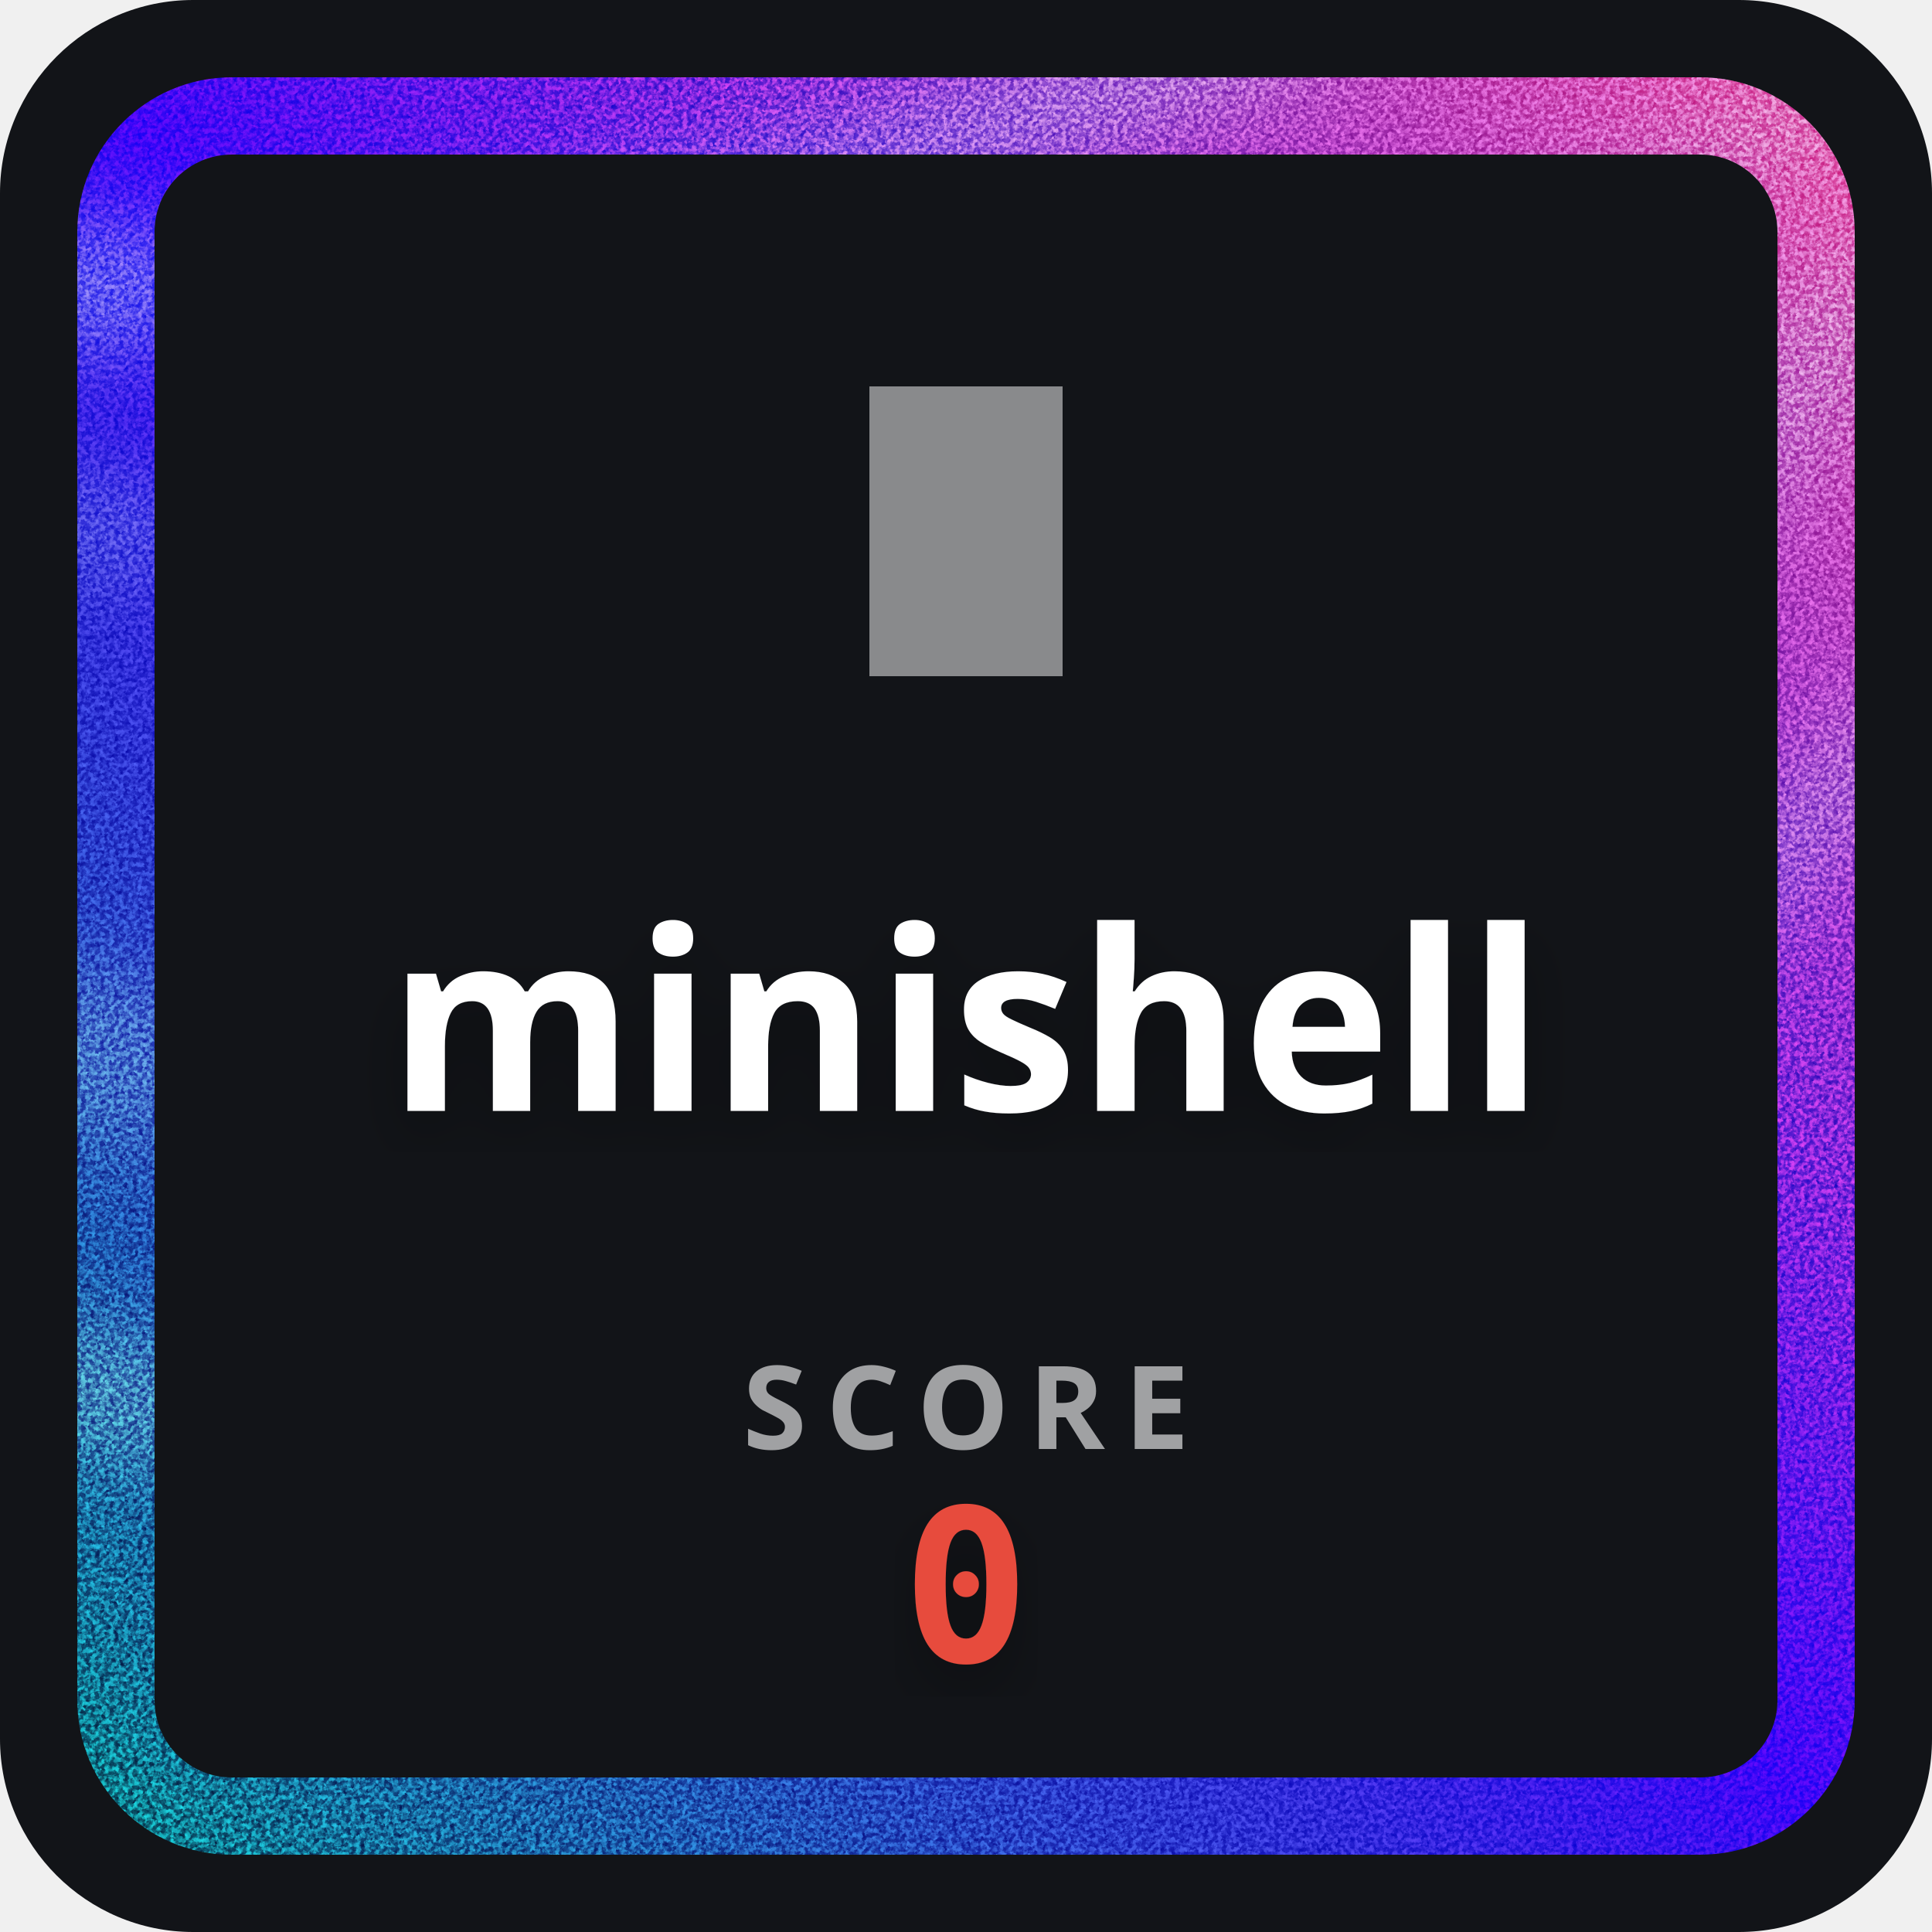
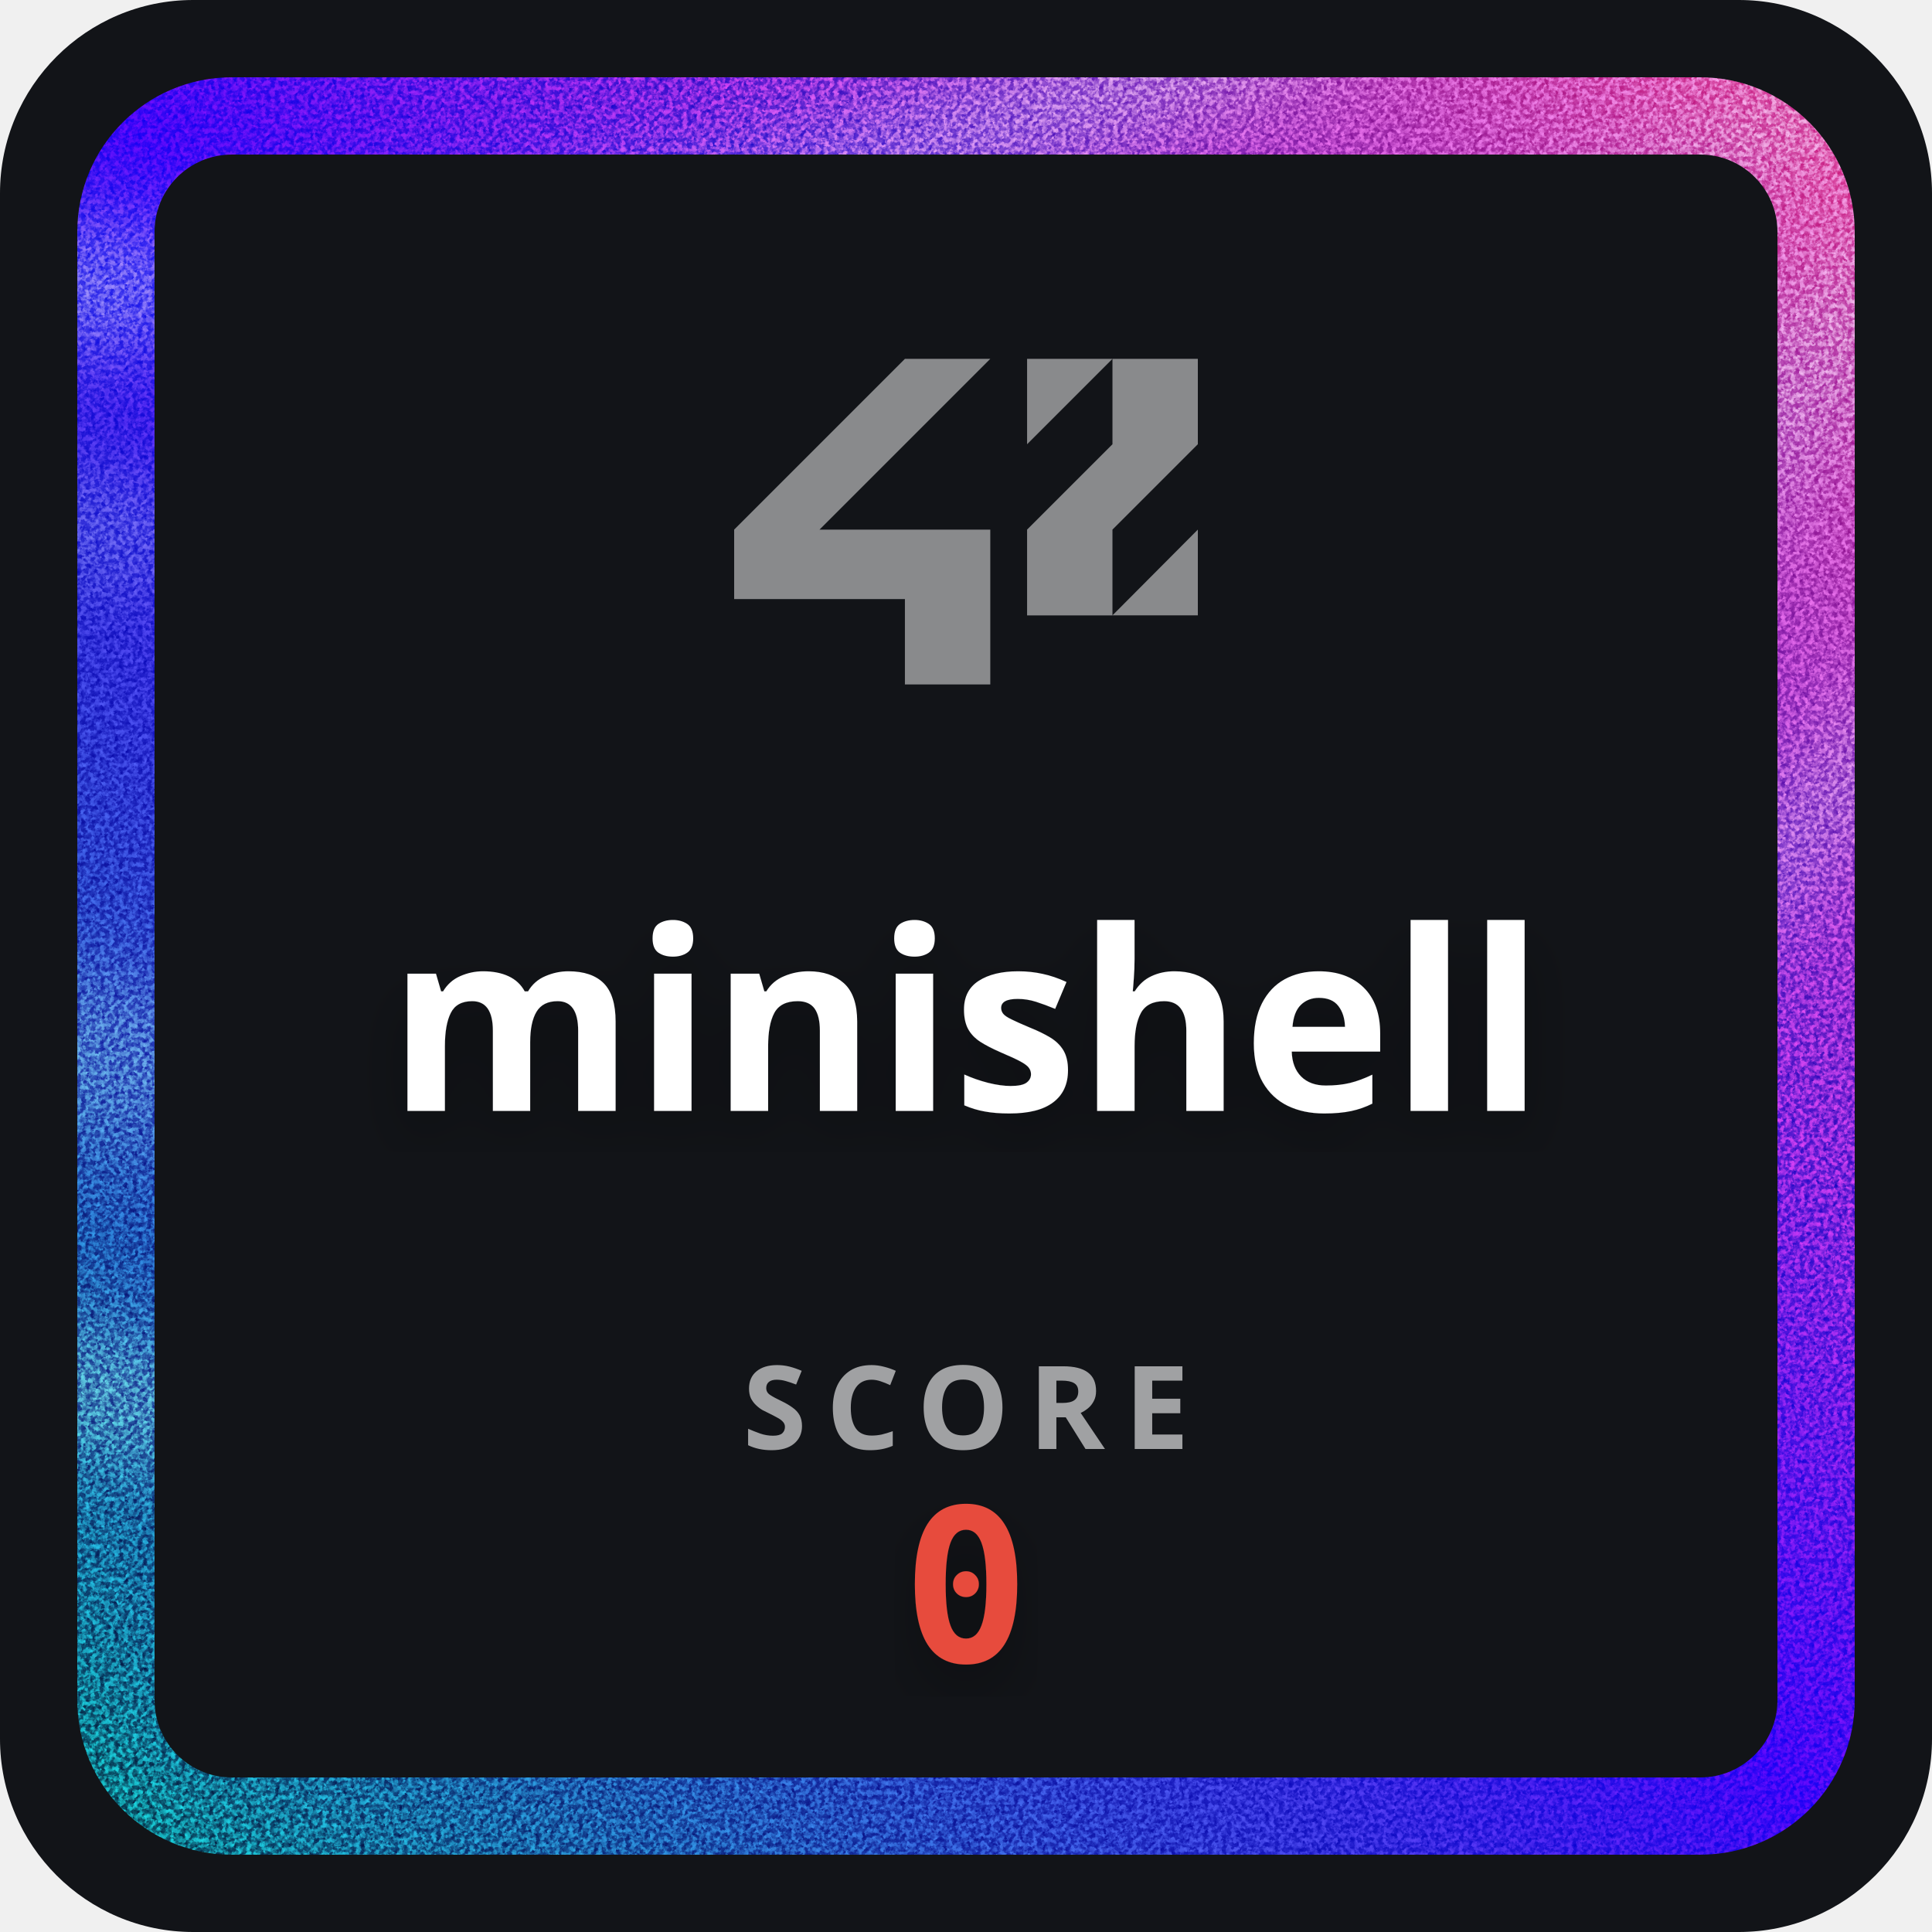
<svg xmlns="http://www.w3.org/2000/svg" width="200" height="200" viewBox="0 0 200 200">
  <defs>
    <filter id="f" width="140%" height="140%" x="-20%" y="-20%">
      <feDropShadow dx="0" dy="3" flood-color="#000" flood-opacity=".3" stdDeviation="3" />
    </filter>
    <filter id="d" width="140%" height="140%" x="-20%" y="-20%">
      <feGaussianBlur stdDeviation="20" />
    </filter>
    <filter id="b" width="120%" height="120%" x="-10%" y="-10%" color-interpolation-filters="sRGB">
      <feTurbulence baseFrequency=".51" numOctaves="3" result="noise" stitchTiles="stitch" type="fractalNoise" />
      <feColorMatrix in="noise" result="grayNoise" values="1 0 0 0 0 1 0 0 0 0 1 0 0 0 0 0 0 0 1 0" />
      <feComponentTransfer in="grayNoise" result="contrastyNoise">
        <feFuncR intercept="-1.5" slope="4" type="linear" />
        <feFuncG intercept="-1.5" slope="4" type="linear" />
        <feFuncB intercept="-1.5" slope="4" type="linear" />
        <feFuncA slope=".9" type="linear" />
      </feComponentTransfer>
      <feBlend in="contrastyNoise" in2="SourceGraphic" mode="overlay" />
    </filter>
    <linearGradient id="c" x1="0%" x2="100%" y1="100%" y2="0%">
      <stop offset="0%" stop-color="#07917e" />
      <stop offset="50%" stop-color="#3e06f8" />
      <stop offset="100%" stop-color="#ff65a3" />
    </linearGradient>
    <linearGradient id="e" x1="0%" x2="100%" y1="0%" y2="100%">
      <stop offset="0%" stop-color="#fff" />
      <stop offset="100%" stop-color="#8ff" stop-opacity="0" />
    </linearGradient>
    <mask id="a">
      <path d="M0 0h200v200H0z" />
      <rect width="176" height="176" x="12" y="12" fill="none" stroke="#fff" stroke-width="8" rx="12" />
    </mask>
  </defs>
  <rect width="200" height="200" fill="#121418" rx="20" />
  <g mask="url(#a)">
    <svg width="200" height="200" viewBox="0 0 800 800">
      <g filter="url(#b)">
        <rect width="100%" height="100%" fill="url(#c)" />
        <g fill="none" stroke="url(#e)" filter="url(#d)">
          <path stroke-width="40" d="M-100 100Q300 200 900-200" opacity=".9" />
          <path stroke-width="20" d="M-100 200Q400 300 900-50" opacity=".8" />
          <path stroke-width="60" d="M-100 400q500 200 1100-500" opacity=".5" />
          <path stroke-width="30" d="M-50 550Q500 750 1000 50" opacity=".8" />
        </g>
      </g>
    </svg>
  </g>
-   <path fill="#fff" d="M90 40h20v30H90Z" opacity=".5" />
+   <path fill="#fff" d="M115.162 63.702H124v-8.878ZM124 37.148h-8.838v8.84l-8.838 8.836v8.88h8.838v-8.88L124 45.986Zm-8.838 0h-8.838v8.84zm-12.648 17.676H84.838l17.676-17.676h-8.838L76 54.824v7.19h17.676v8.838h8.838z" opacity=".5" />
  <text x="100" y="115" fill="#fff" filter="url(#f)" font-family="sans-serif" font-size="26" font-weight="900" text-anchor="middle">minishell</text>
  <text x="100" y="150" fill="#fff" font-family="sans-serif" font-size="12" font-weight="bold" letter-spacing="2" opacity=".6" text-anchor="middle">SCORE</text>
  <text x="100" y="172" fill="#e74c3c" filter="url(#f)" font-family="monospace" font-size="22" font-weight="bold" text-anchor="middle">0</text>
</svg>
